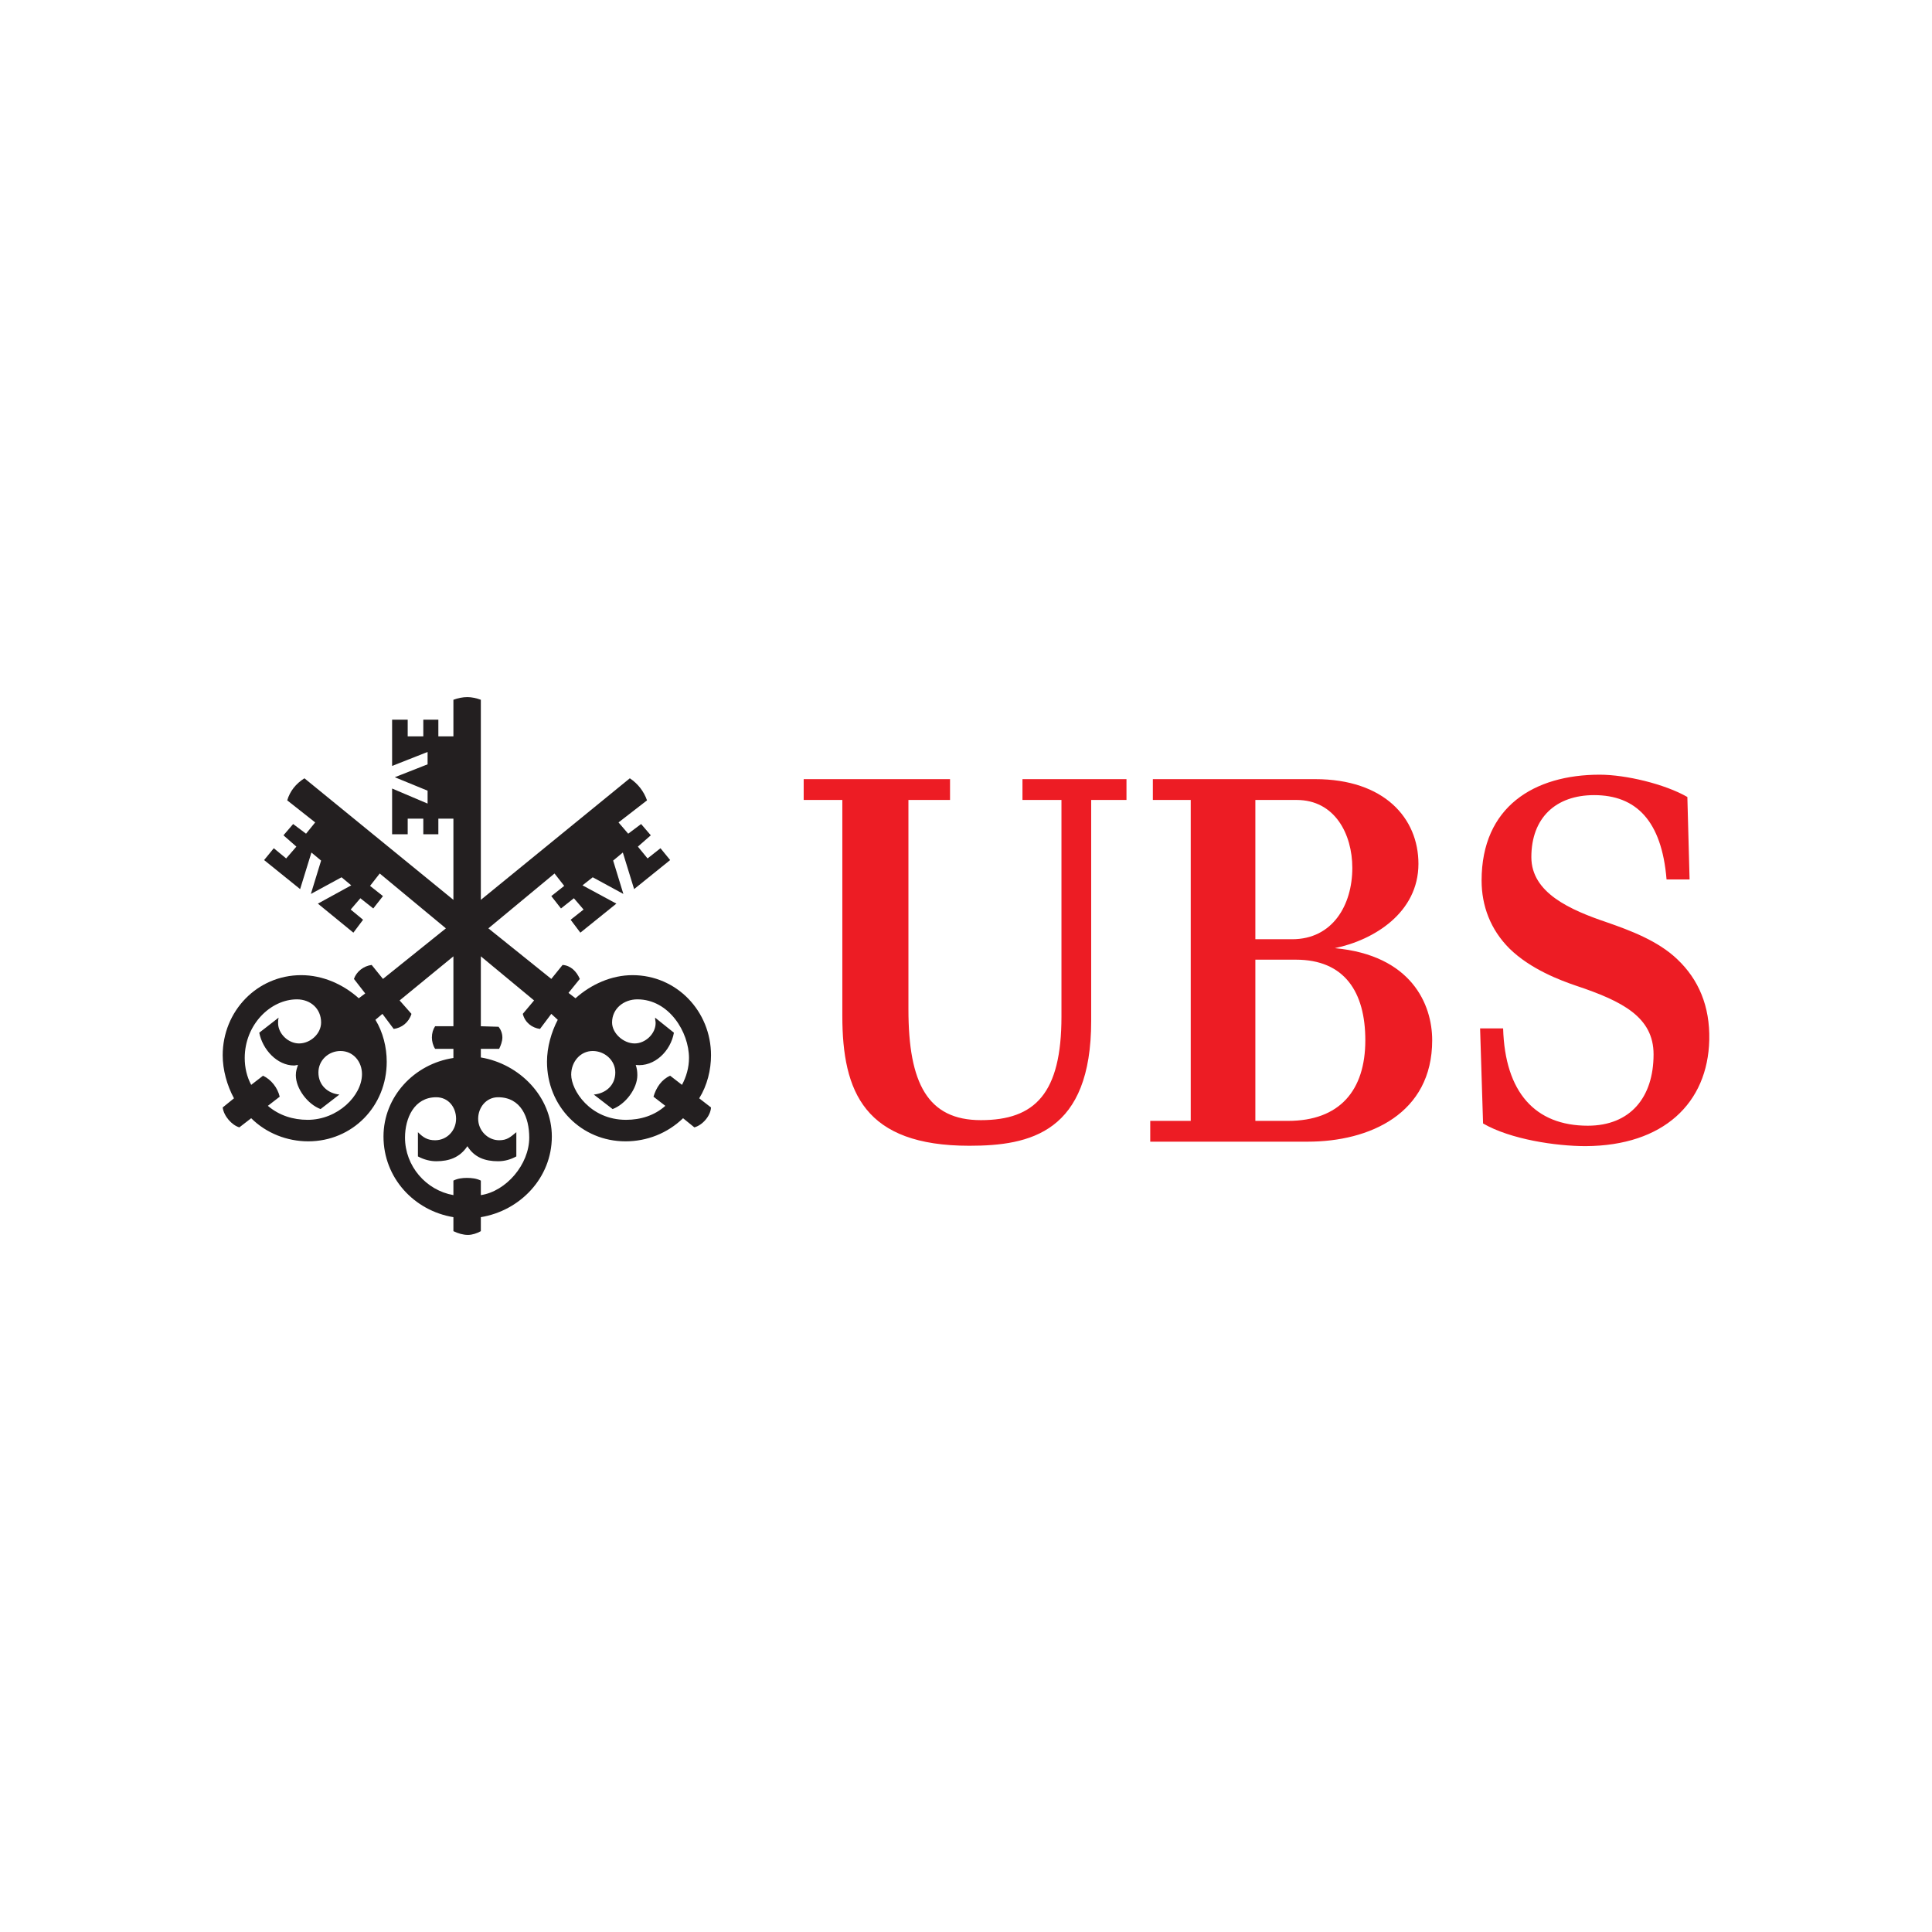
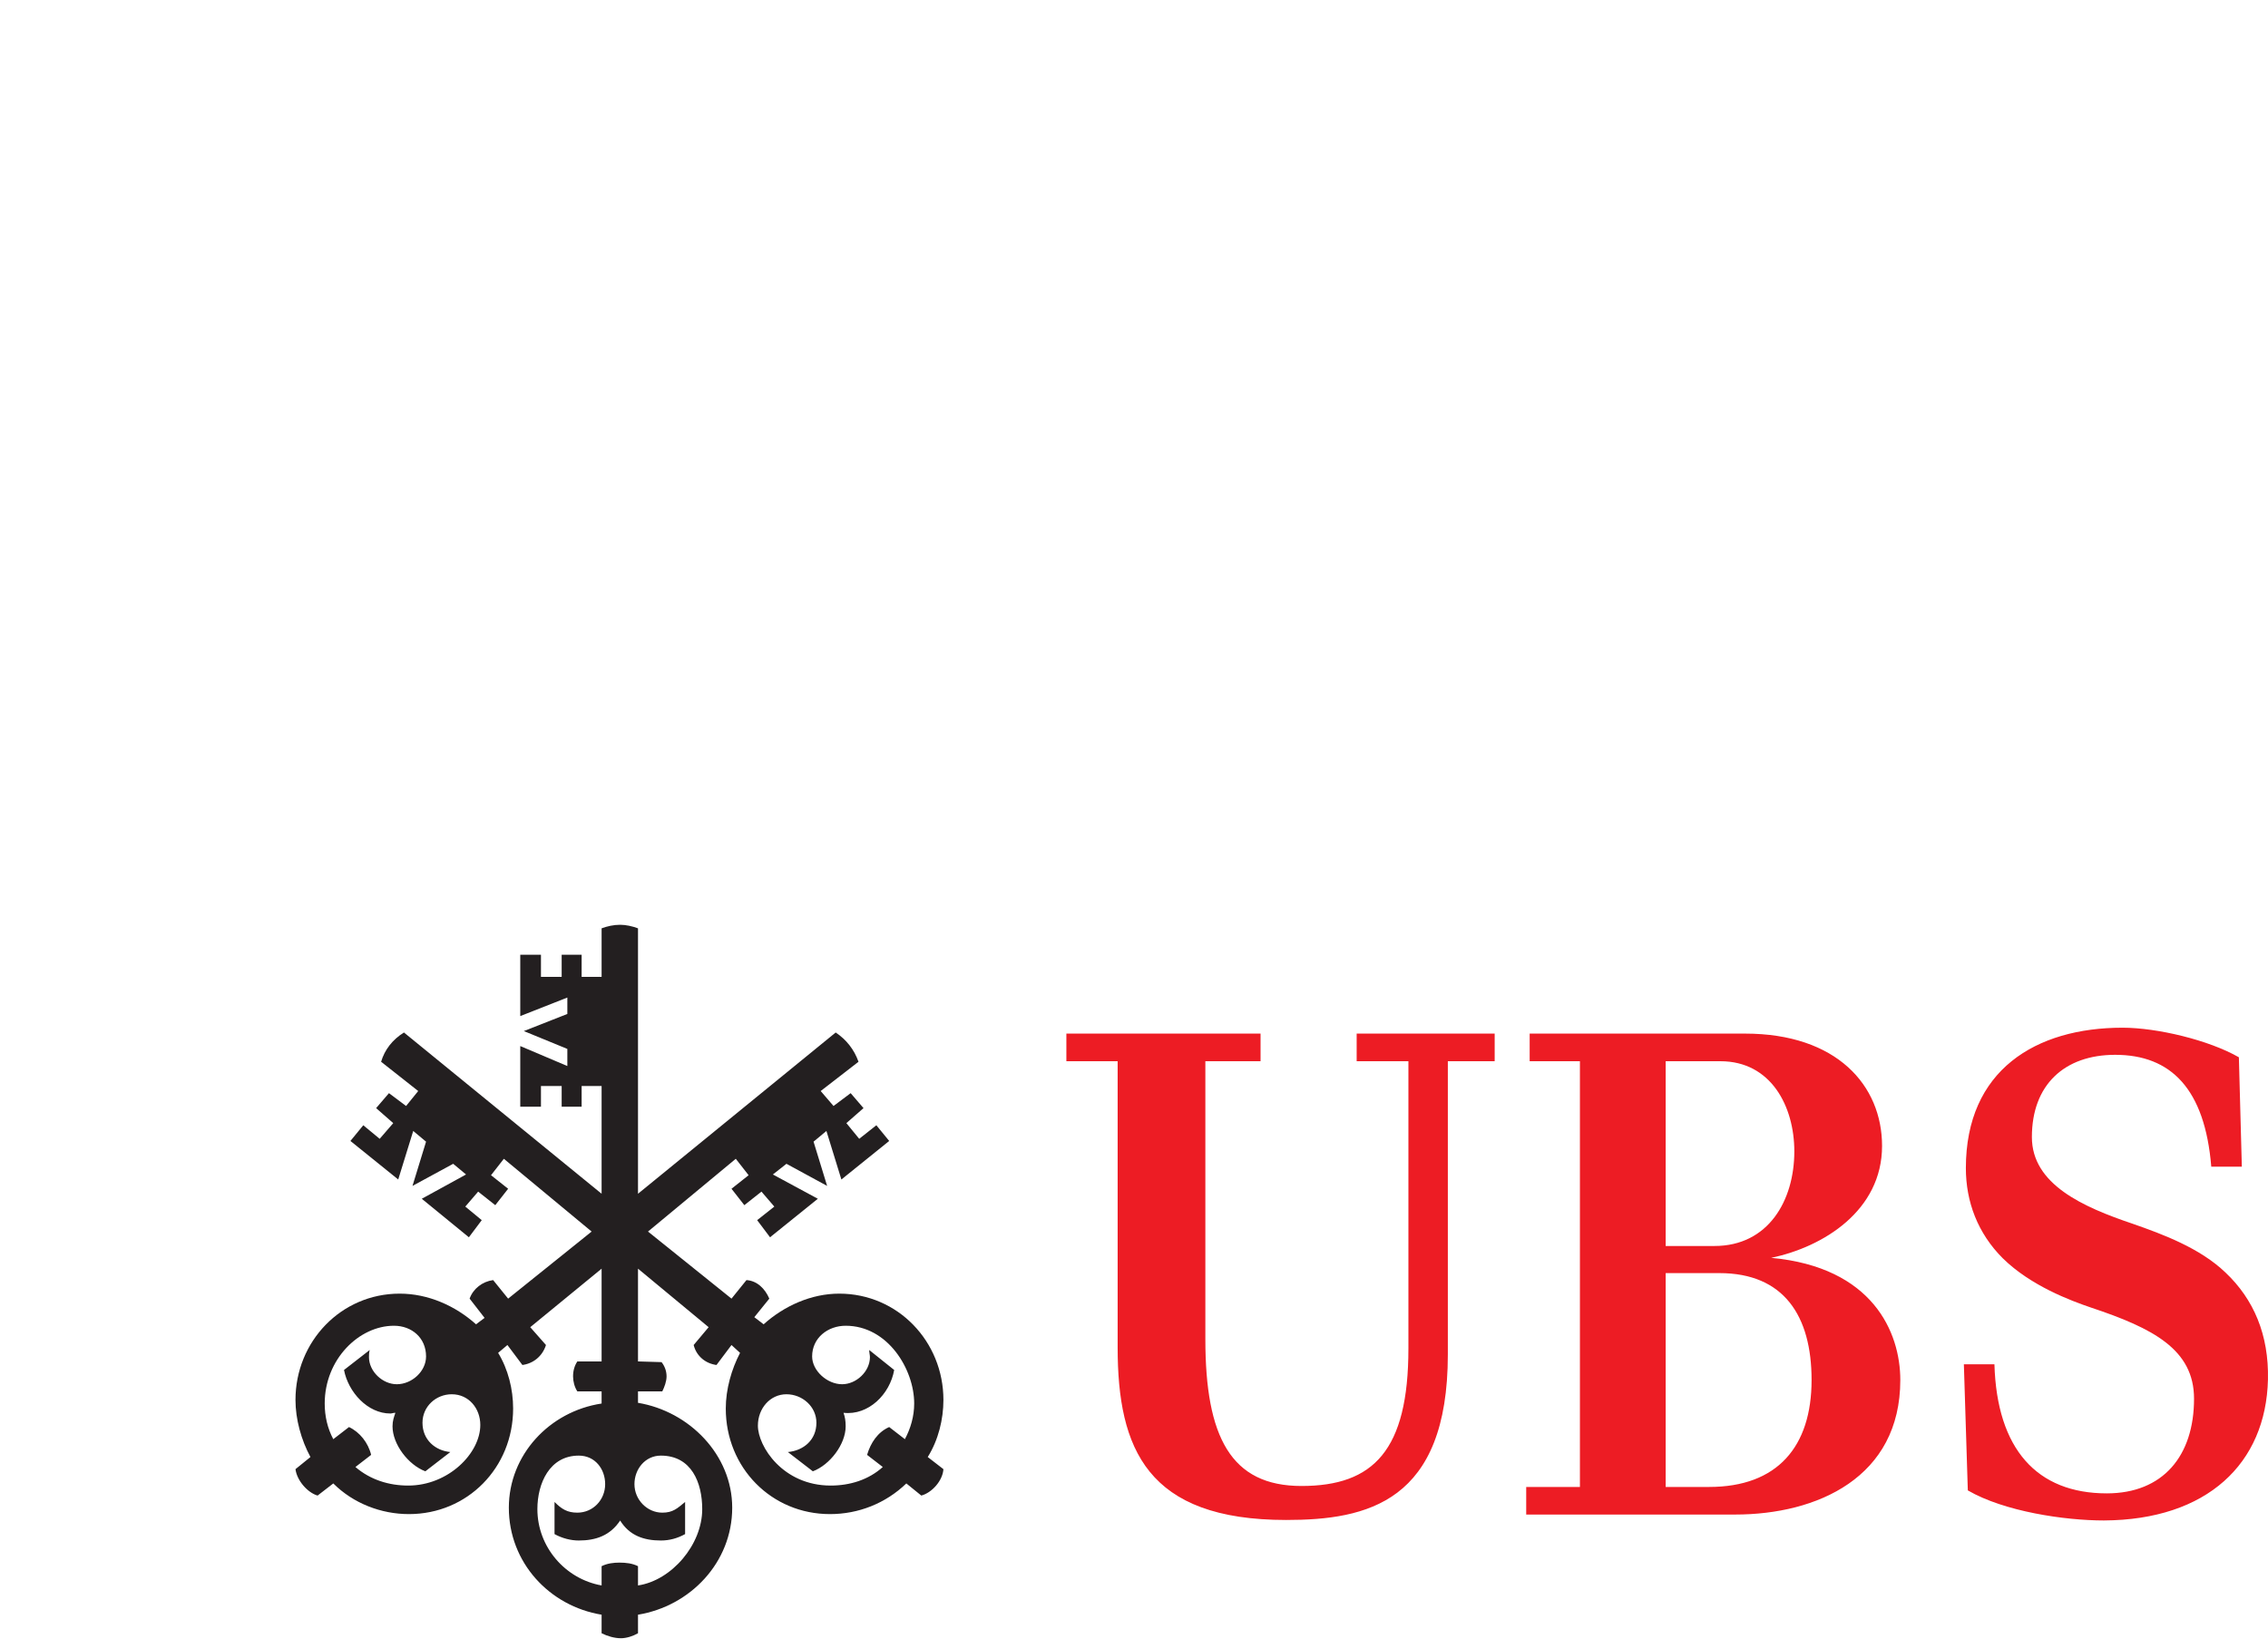
- <svg xmlns="http://www.w3.org/2000/svg" version="1.1" id="svg2" xml:space="preserve" width="4096" height="4096" viewBox="0 0 4096 4096">
+ <svg xmlns="http://www.w3.org/2000/svg" version="1.1" id="svg2" xml:space="preserve" viewBox="0 0 3623.87 2618.11">
  <defs id="defs6">
    <clipPath clipPathUnits="userSpaceOnUse" id="clipPath18">
      <path d="M 0,0 H 697.323 V 1474.016 H 0 Z" id="path16" />
    </clipPath>
    <clipPath clipPathUnits="userSpaceOnUse" id="clipPath28">
      <path d="M 0,1474.02 H 697.323 V 0 H 0 Z" id="path26" />
    </clipPath>
    <clipPath clipPathUnits="userSpaceOnUse" id="clipPath40">
      <path d="M 0,340.157 H 697.323 V 1474.016 H 0 Z" id="path38" />
    </clipPath>
    <clipPath clipPathUnits="userSpaceOnUse" id="clipPath60">
      <path d="M 0,0 H 697.323 V 345.827 H 0 Z" id="path58" />
    </clipPath>
    <clipPath clipPathUnits="userSpaceOnUse" id="clipPath78">
      <path d="M 0,0 H 697.323 V 1474.016 H 0 Z" id="path76" />
    </clipPath>
    <clipPath clipPathUnits="userSpaceOnUse" id="clipPath40-4">
      <path d="M 0,340.157 H 697.323 V 1474.016 H 0 Z" id="path38-0" />
    </clipPath>
  </defs>
  <g id="g10" transform="matrix(1.333333,0,0,-1.333333,0,4096)">
    <g transform="matrix(26.5759,0,0,26.5759,241.0883,-37048.446)" id="g34">
      <g id="g36" clip-path="url(#clipPath40-4)">
        <g id="g42" transform="translate(27.5493,1448.479)">
          <path d="m 0,0 c 0,-0.643 0.676,-1.254 1.352,-1.254 0.643,0 1.254,0.579 1.254,1.222 0,0.096 -0.032,0.193 -0.032,0.322 L 3.7,-0.611 C 3.507,-1.706 2.542,-2.67 1.416,-2.542 1.48,-2.735 1.512,-2.896 1.512,-3.153 c 0,-0.805 -0.708,-1.738 -1.48,-2.028 l -1.126,0.869 c 0.708,0.064 1.287,0.547 1.287,1.32 0,0.74 -0.644,1.286 -1.351,1.286 -0.74,0 -1.288,-0.643 -1.288,-1.415 0,-0.933 1.126,-2.703 3.282,-2.703 0.87,0 1.706,0.258 2.35,0.837 L 2.478,-4.44 c 0.161,0.546 0.482,1.029 0.997,1.255 l 0.708,-0.547 c 0.257,0.482 0.419,1.029 0.419,1.608 0,1.545 -1.191,3.508 -3.09,3.508 C 0.708,1.384 0,0.837 0,0 m -8.012,-5.76 c 0,-0.708 0.578,-1.286 1.255,-1.286 0.482,0 0.675,0.192 1.029,0.482 v -1.449 c -0.354,-0.193 -0.708,-0.289 -1.094,-0.289 -0.772,0 -1.416,0.225 -1.835,0.901 -0.449,-0.676 -1.093,-0.901 -1.865,-0.901 -0.354,0 -0.74,0.096 -1.094,0.289 v 1.449 c 0.322,-0.322 0.578,-0.482 1.029,-0.482 0.708,0 1.254,0.578 1.254,1.286 0,0.676 -0.449,1.287 -1.189,1.287 -1.32,0 -1.867,-1.255 -1.867,-2.413 0,-1.706 1.255,-3.153 2.896,-3.443 v 0.869 c 0.257,0.129 0.547,0.161 0.804,0.161 0.29,0 0.58,-0.032 0.837,-0.161 v -0.869 c 1.513,0.225 2.896,1.834 2.896,3.443 0,1.191 -0.482,2.413 -1.866,2.413 -0.708,0 -1.19,-0.611 -1.19,-1.287 m -9.558,2.768 c 0,-0.773 0.579,-1.256 1.255,-1.32 l -1.126,-0.869 c -0.772,0.29 -1.48,1.223 -1.48,2.028 0,0.257 0.065,0.418 0.129,0.611 -0.097,0 -0.161,-0.032 -0.226,-0.032 -1.029,0 -1.898,0.965 -2.091,1.963 l 1.159,0.901 c -0.033,-0.129 -0.033,-0.226 -0.033,-0.322 0,-0.643 0.611,-1.222 1.255,-1.222 0.676,0 1.319,0.579 1.319,1.254 0,0.837 -0.643,1.384 -1.447,1.384 -1.577,0 -3.123,-1.512 -3.123,-3.508 0,-0.579 0.129,-1.126 0.387,-1.608 l 0.708,0.547 c 0.483,-0.226 0.869,-0.709 0.998,-1.255 l -0.708,-0.547 c 0.676,-0.579 1.512,-0.837 2.381,-0.837 1.802,0 3.25,1.448 3.25,2.736 0,0.739 -0.515,1.382 -1.287,1.382 -0.708,0 -1.32,-0.546 -1.32,-1.286 M 0.644,10.169 0.064,9.686 0.676,7.691 -1.158,8.688 -1.77,8.206 0.257,7.111 -1.898,5.374 l -0.581,0.772 0.774,0.612 -0.58,0.675 -0.772,-0.611 -0.579,0.74 0.772,0.611 -0.579,0.741 -3.958,-3.282 3.765,-3.025 0.675,0.836 c 0.482,-0.032 0.837,-0.386 1.03,-0.836 L -2.607,1.77 -2.188,1.449 c 0.933,0.836 2.155,1.383 3.411,1.383 2.638,0 4.697,-2.156 4.697,-4.794 0,-0.869 -0.225,-1.803 -0.707,-2.575 L 5.92,-5.084 C 5.889,-5.599 5.406,-6.146 4.923,-6.275 l -0.675,0.547 c -0.934,-0.9 -2.157,-1.383 -3.444,-1.383 -2.638,0 -4.698,2.091 -4.698,4.762 0,0.869 0.258,1.77 0.644,2.51 L -3.636,0.515 -4.313,-0.386 C -4.795,-0.321 -5.213,0 -5.342,0.515 l 0.675,0.804 -3.185,2.639 v -4.183 l 1.062,-0.032 c 0.129,-0.161 0.226,-0.386 0.226,-0.643 0,-0.226 -0.097,-0.483 -0.193,-0.677 h -1.095 v -0.515 c 2.317,-0.386 4.248,-2.348 4.248,-4.73 0,-2.477 -1.898,-4.44 -4.248,-4.826 v -0.837 c -0.225,-0.129 -0.515,-0.225 -0.772,-0.225 -0.29,0 -0.612,0.096 -0.869,0.225 v 0.837 c -2.349,0.386 -4.183,2.349 -4.183,4.826 0,2.382 1.834,4.344 4.183,4.698 v 0.547 h -1.094 c -0.128,0.194 -0.193,0.451 -0.193,0.677 0,0.257 0.065,0.482 0.193,0.675 h 1.094 v 4.183 l -3.218,-2.639 0.709,-0.804 C -12.164,0 -12.582,-0.321 -13.065,-0.386 l -0.675,0.901 -0.419,-0.354 c 0.451,-0.74 0.676,-1.641 0.676,-2.51 0,-2.671 -2.059,-4.762 -4.698,-4.762 -1.255,0 -2.509,0.483 -3.411,1.383 L -22.3,-6.275 c -0.45,0.129 -0.933,0.676 -0.997,1.191 l 0.675,0.547 c -0.418,0.772 -0.675,1.706 -0.675,2.575 0,2.638 2.059,4.794 4.697,4.794 1.287,0 2.511,-0.547 3.444,-1.383 l 0.386,0.289 -0.675,0.869 c 0.16,0.45 0.579,0.772 1.061,0.836 l 0.676,-0.836 3.765,3.025 -3.958,3.282 -0.579,-0.741 0.772,-0.611 -0.58,-0.74 -0.772,0.611 -0.579,-0.675 0.741,-0.612 -0.58,-0.772 -2.124,1.737 1.996,1.095 -0.58,0.482 -1.835,-0.997 0.612,1.995 -0.579,0.483 -0.676,-2.189 -2.155,1.738 0.579,0.708 0.74,-0.611 0.611,0.707 -0.772,0.677 0.579,0.675 0.772,-0.579 0.547,0.675 -1.673,1.32 c 0.161,0.547 0.515,0.998 1.03,1.32 l 8.913,-7.273 v 4.858 h -0.901 v -0.932 h -0.9 v 0.932 h -0.934 v -0.932 h -0.933 v 2.735 l 2.123,-0.901 v 0.772 l -1.962,0.805 1.962,0.772 v 0.74 l -2.123,-0.836 v 2.767 h 0.933 v -0.998 h 0.934 v 0.998 h 0.9 v -0.998 h 0.901 v 2.189 c 0.257,0.096 0.547,0.16 0.836,0.16 0.258,0 0.548,-0.064 0.805,-0.16 V 7.337 L 1.062,14.61 C 1.544,14.288 1.898,13.837 2.091,13.29 L 0.386,11.97 0.965,11.295 1.737,11.874 2.317,11.199 1.544,10.522 2.123,9.815 2.896,10.426 3.475,9.718 1.319,7.98 Z" style="fill:#231f20;fill-opacity:1;fill-rule:nonzero;stroke:none" id="path44" />
        </g>
        <g id="g46" transform="translate(86.3067,1462.082)">
          <path d="m 0,0 c -2.29,0 -3.756,-1.355 -3.756,-3.71 0,-2.134 2.311,-3.157 4.556,-3.913 1.333,-0.466 3.022,-1.088 4.178,-2.2 1.267,-1.199 1.956,-2.8 1.911,-4.822 -0.088,-3.778 -2.734,-6.334 -7.401,-6.356 -1.755,0 -4.488,0.4 -6.133,1.356 l -0.178,5.688 h 1.378 c 0.111,-3.821 1.911,-5.822 5.067,-5.822 2.534,0 3.934,1.689 3.934,4.267 0,2.222 -1.845,3.179 -4.645,4.112 -0.912,0.311 -2.712,0.978 -3.978,2.222 -1.134,1.133 -1.666,2.555 -1.666,4.068 0,4.422 3.154,6.333 7.066,6.333 1.556,0 3.889,-0.556 5.245,-1.334 L 5.711,-5.044 H 4.333 C 4.045,-1.533 2.511,0 0,0 m -13.69,-14.667 c 0,2.889 -1.245,4.822 -4.156,4.822 h -2.423 v -9.645 h 1.956 c 3.089,0 4.623,1.823 4.623,4.823 m -0.778,10.312 c 0,2.022 -1.045,4.066 -3.333,4.066 h -2.468 v -8.333 h 2.201 c 2.422,0 3.6,2.044 3.6,4.267 m -9.668,-15.135 v 19.201 h -2.266 v 1.246 h 9.712 c 4.133,0 6.178,-2.334 6.178,-5.067 0,-2.912 -2.645,-4.557 -5.001,-5.046 4.579,-0.422 5.824,-3.356 5.824,-5.511 0,-4.4 -3.756,-6.067 -7.447,-6.067 h -9.422 v 1.244 z m -5.956,5.978 c 0,-6.667 -3.644,-7.467 -7.289,-7.467 -6.267,0 -7.6,3.201 -7.6,7.778 v 12.912 h -2.312 v 1.246 h 8.756 v -1.246 h -2.489 v -12.533 c 0,-4.423 1.156,-6.624 4.334,-6.624 3.244,0 4.822,1.601 4.822,6.201 v 12.956 h -2.333 v 1.246 h 6.223 v -1.246 h -2.112 z" style="fill:#ed1c24;fill-opacity:1;fill-rule:nonzero;stroke:none" id="path48" />
        </g>
      </g>
    </g>
  </g>
</svg>
